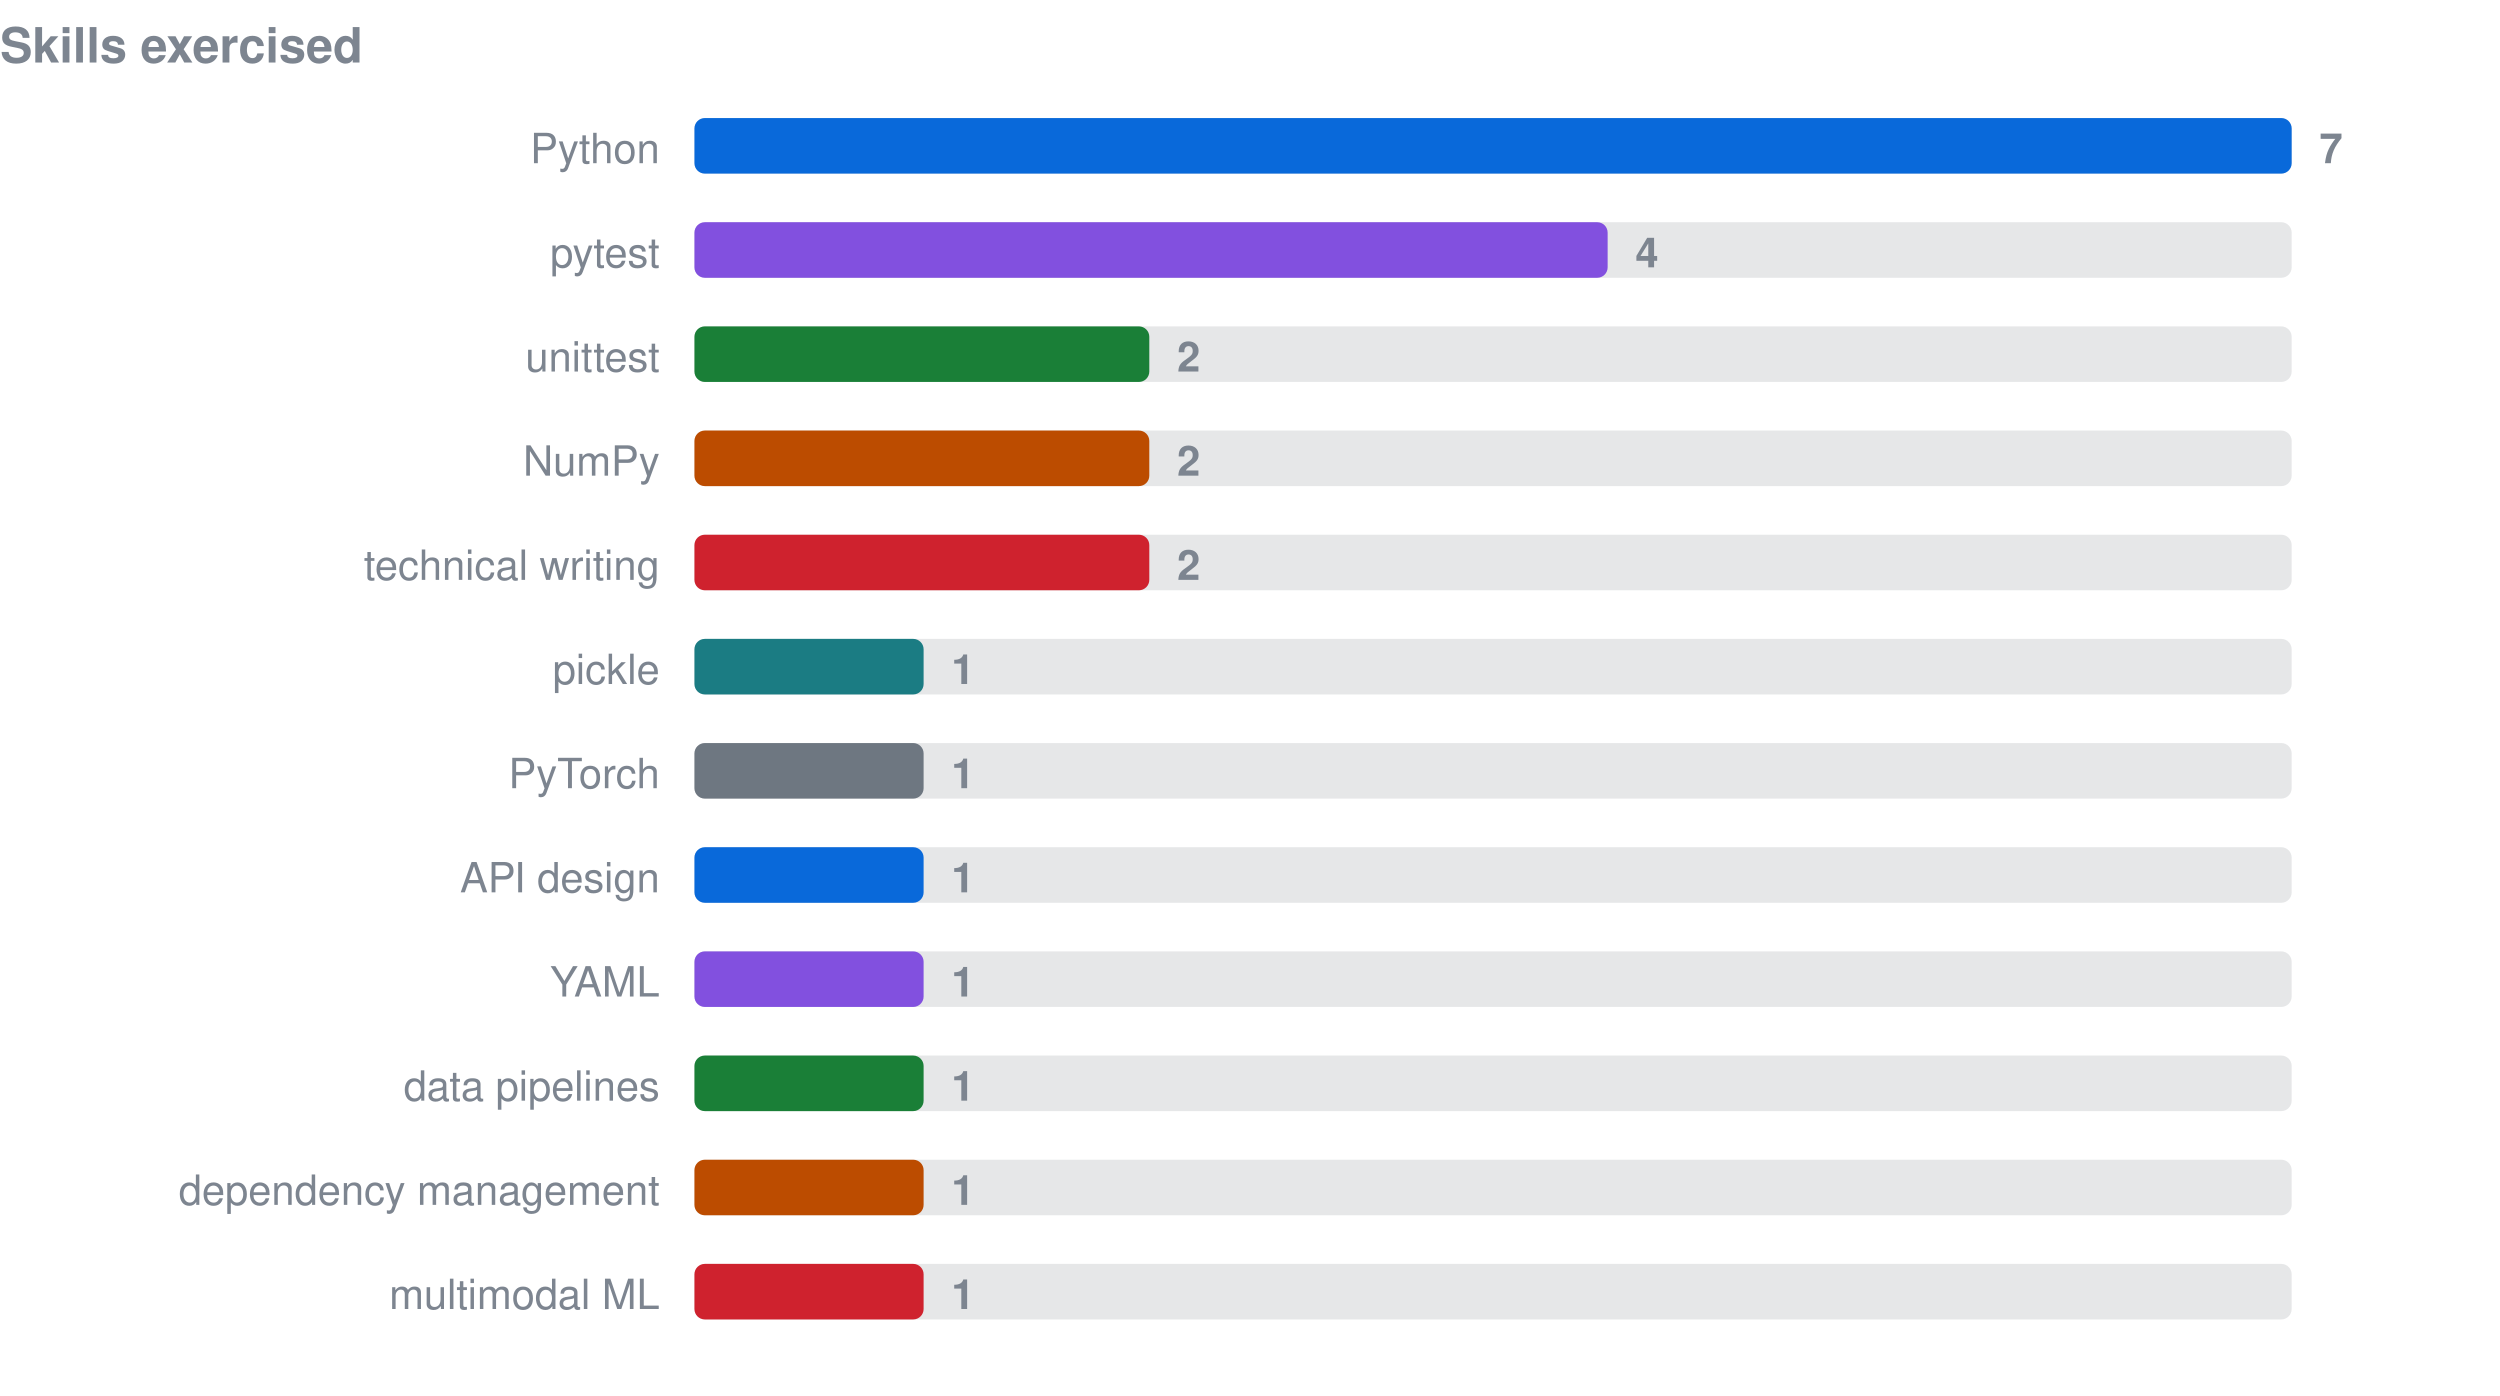
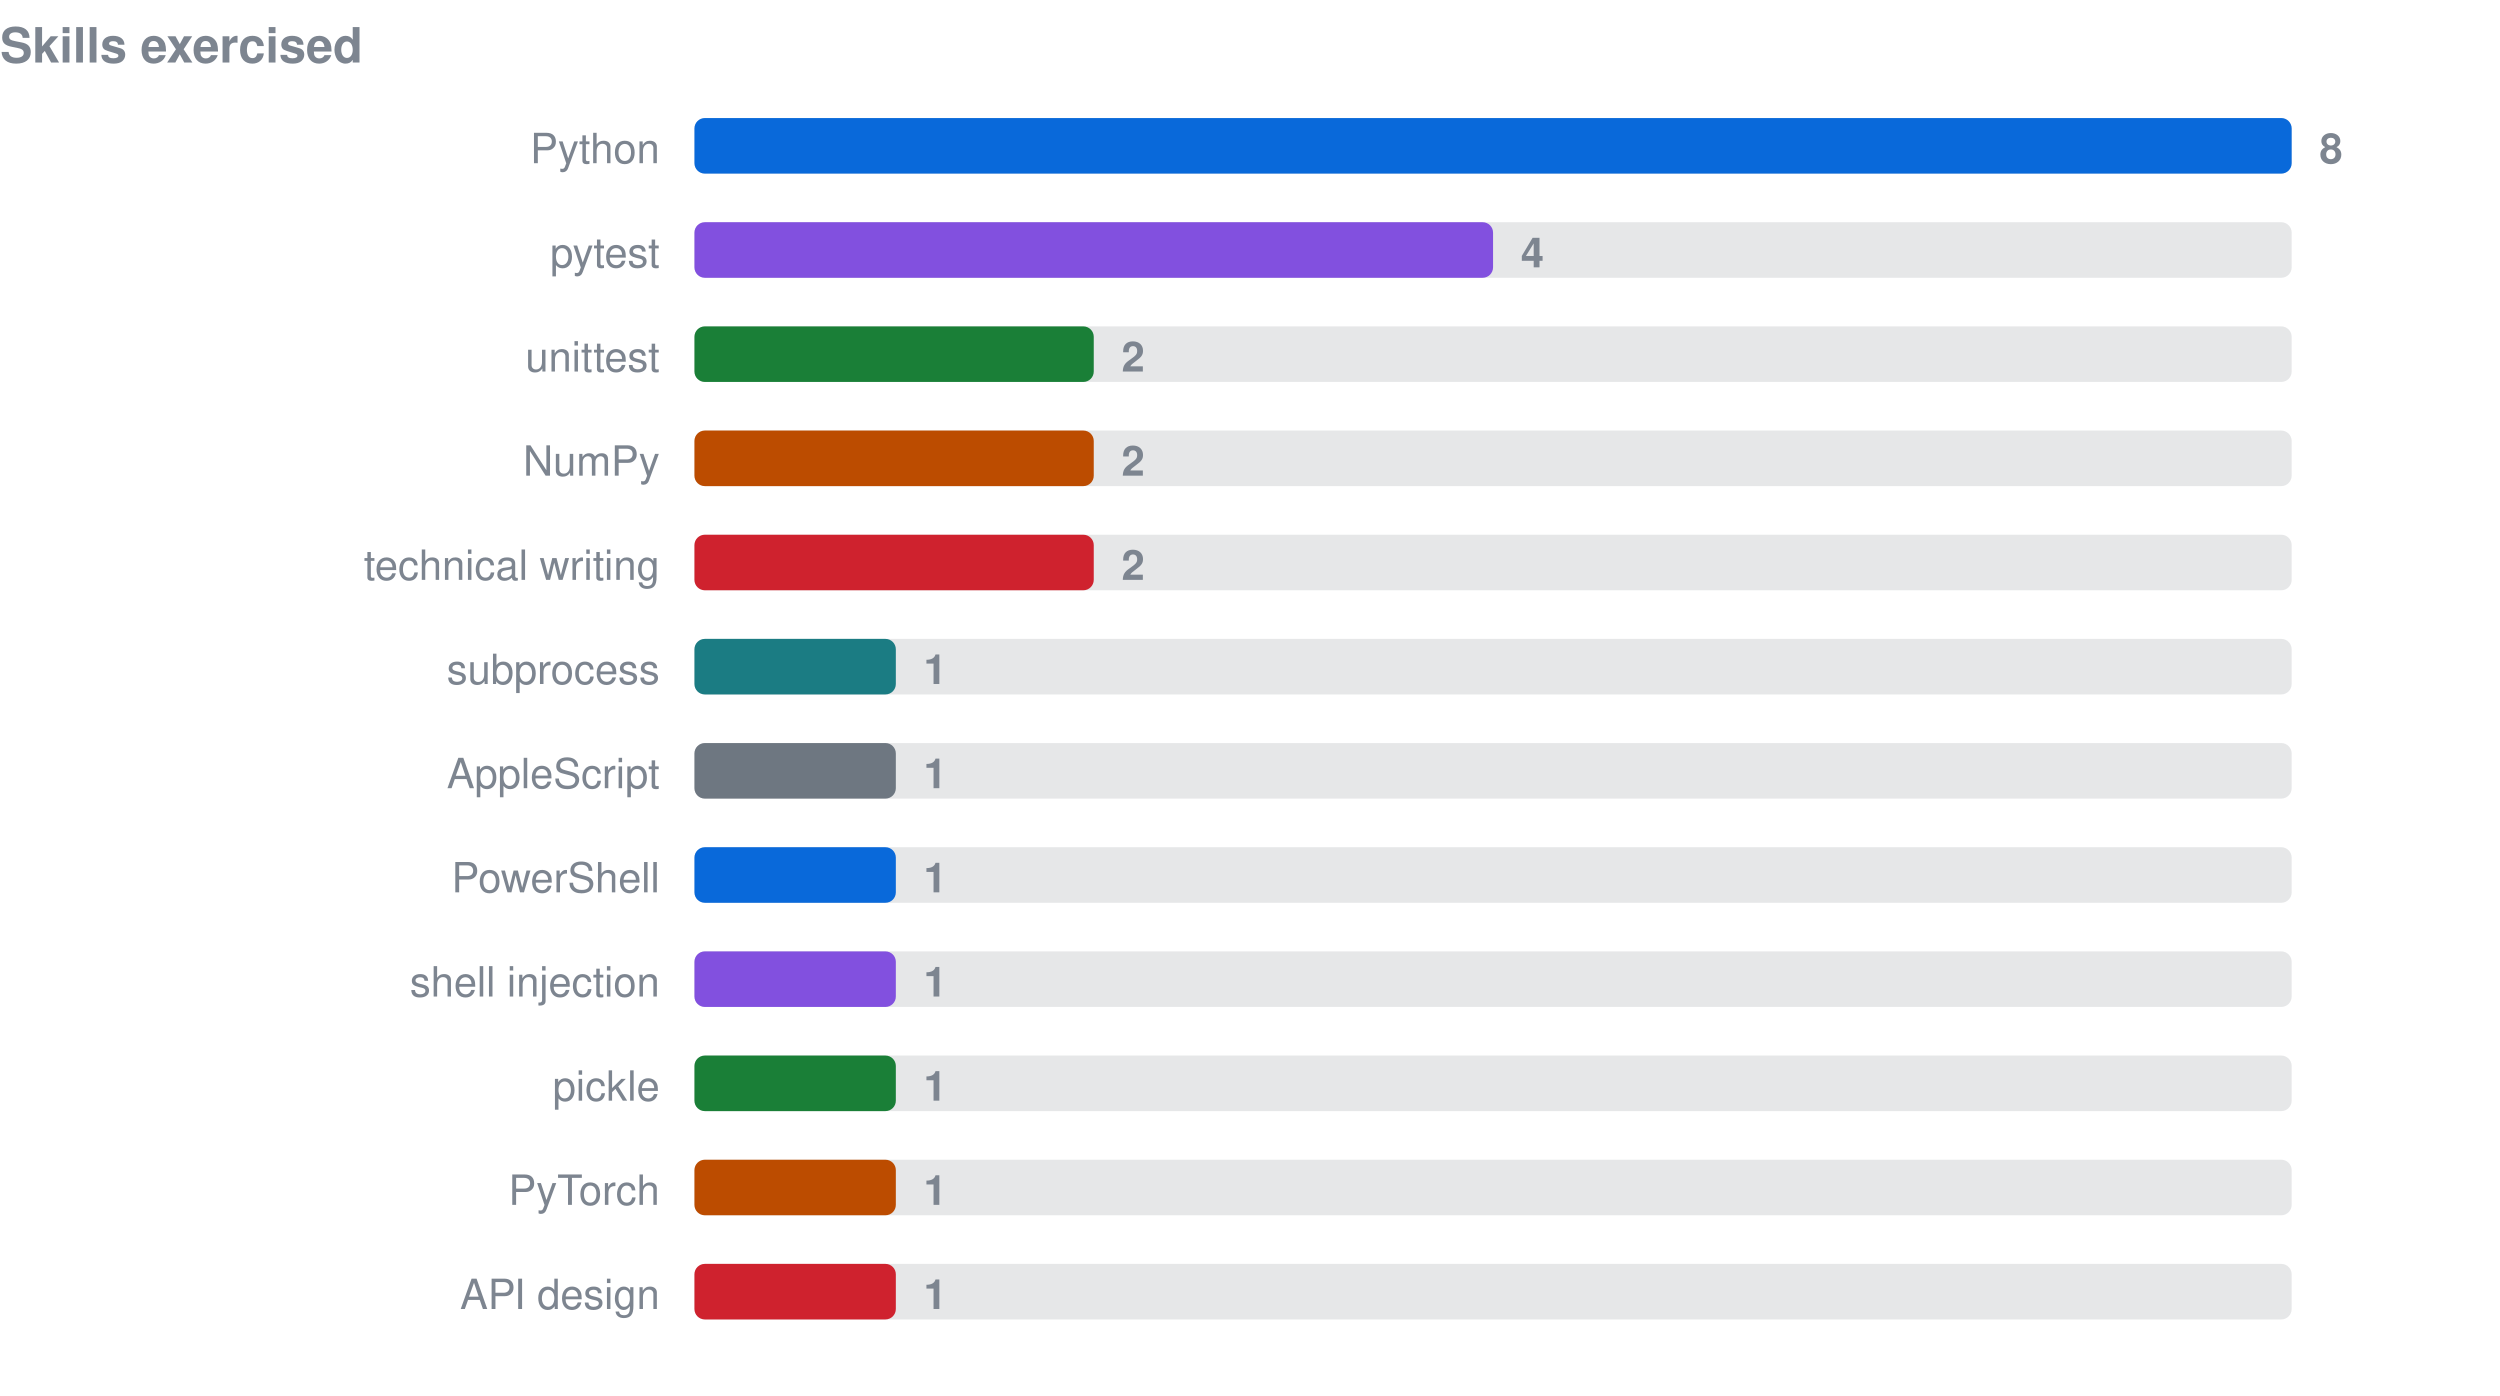
<svg xmlns="http://www.w3.org/2000/svg" width="720" height="402" viewBox="0 0 720 402" font-family="-apple-system,BlinkMacSystemFont,Segoe UI,Helvetica,Arial,sans-serif">
  <text x="0" y="18" font-size="14" font-weight="600" fill="#7d8590">Skills exercised</text>
  <text x="190" y="47" text-anchor="end" font-size="12" fill="#7d8590">Python</text>
  <rect x="200" y="34" width="460" height="16" rx="3" fill="#57606a26" />
  <rect x="200" y="34" width="460" height="16" rx="3" fill="#0969da" />
-   <text x="668" y="47" font-size="12" font-weight="600" fill="#7d8590">7</text>
+   <text x="668" y="47" font-size="12" font-weight="600" fill="#7d8590">8</text>
  <text x="190" y="77" text-anchor="end" font-size="12" fill="#7d8590">pytest</text>
  <rect x="200" y="64" width="460" height="16" rx="3" fill="#57606a26" />
-   <rect x="200" y="64" width="263" height="16" rx="3" fill="#8250df" />
-   <text x="471" y="77" font-size="12" font-weight="600" fill="#7d8590">4</text>
+   <rect x="200" y="64" width="230" height="16" rx="3" fill="#8250df" />
+   <text x="438" y="77" font-size="12" font-weight="600" fill="#7d8590">4</text>
  <text x="190" y="107" text-anchor="end" font-size="12" fill="#7d8590">unittest</text>
  <rect x="200" y="94" width="460" height="16" rx="3" fill="#57606a26" />
-   <rect x="200" y="94" width="131" height="16" rx="3" fill="#1a7f37" />
-   <text x="339" y="107" font-size="12" font-weight="600" fill="#7d8590">2</text>
+   <rect x="200" y="94" width="115" height="16" rx="3" fill="#1a7f37" />
+   <text x="323" y="107" font-size="12" font-weight="600" fill="#7d8590">2</text>
  <text x="190" y="137" text-anchor="end" font-size="12" fill="#7d8590">NumPy</text>
  <rect x="200" y="124" width="460" height="16" rx="3" fill="#57606a26" />
-   <rect x="200" y="124" width="131" height="16" rx="3" fill="#bc4c00" />
-   <text x="339" y="137" font-size="12" font-weight="600" fill="#7d8590">2</text>
+   <rect x="200" y="124" width="115" height="16" rx="3" fill="#bc4c00" />
+   <text x="323" y="137" font-size="12" font-weight="600" fill="#7d8590">2</text>
  <text x="190" y="167" text-anchor="end" font-size="12" fill="#7d8590">technical writing</text>
  <rect x="200" y="154" width="460" height="16" rx="3" fill="#57606a26" />
-   <rect x="200" y="154" width="131" height="16" rx="3" fill="#cf222e" />
-   <text x="339" y="167" font-size="12" font-weight="600" fill="#7d8590">2</text>
-   <text x="190" y="197" text-anchor="end" font-size="12" fill="#7d8590">pickle</text>
+   <rect x="200" y="154" width="115" height="16" rx="3" fill="#cf222e" />
+   <text x="323" y="167" font-size="12" font-weight="600" fill="#7d8590">2</text>
+   <text x="190" y="197" text-anchor="end" font-size="12" fill="#7d8590">subprocess</text>
  <rect x="200" y="184" width="460" height="16" rx="3" fill="#57606a26" />
-   <rect x="200" y="184" width="66" height="16" rx="3" fill="#1b7c83" />
-   <text x="274" y="197" font-size="12" font-weight="600" fill="#7d8590">1</text>
-   <text x="190" y="227" text-anchor="end" font-size="12" fill="#7d8590">PyTorch</text>
+   <rect x="200" y="184" width="58" height="16" rx="3" fill="#1b7c83" />
+   <text x="266" y="197" font-size="12" font-weight="600" fill="#7d8590">1</text>
+   <text x="190" y="227" text-anchor="end" font-size="12" fill="#7d8590">AppleScript</text>
  <rect x="200" y="214" width="460" height="16" rx="3" fill="#57606a26" />
-   <rect x="200" y="214" width="66" height="16" rx="3" fill="#6e7781" />
-   <text x="274" y="227" font-size="12" font-weight="600" fill="#7d8590">1</text>
-   <text x="190" y="257" text-anchor="end" font-size="12" fill="#7d8590">API design</text>
+   <rect x="200" y="214" width="58" height="16" rx="3" fill="#6e7781" />
+   <text x="266" y="227" font-size="12" font-weight="600" fill="#7d8590">1</text>
+   <text x="190" y="257" text-anchor="end" font-size="12" fill="#7d8590">PowerShell</text>
  <rect x="200" y="244" width="460" height="16" rx="3" fill="#57606a26" />
-   <rect x="200" y="244" width="66" height="16" rx="3" fill="#0969da" />
-   <text x="274" y="257" font-size="12" font-weight="600" fill="#7d8590">1</text>
-   <text x="190" y="287" text-anchor="end" font-size="12" fill="#7d8590">YAML</text>
+   <rect x="200" y="244" width="58" height="16" rx="3" fill="#0969da" />
+   <text x="266" y="257" font-size="12" font-weight="600" fill="#7d8590">1</text>
+   <text x="190" y="287" text-anchor="end" font-size="12" fill="#7d8590">shell injection</text>
  <rect x="200" y="274" width="460" height="16" rx="3" fill="#57606a26" />
-   <rect x="200" y="274" width="66" height="16" rx="3" fill="#8250df" />
-   <text x="274" y="287" font-size="12" font-weight="600" fill="#7d8590">1</text>
-   <text x="190" y="317" text-anchor="end" font-size="12" fill="#7d8590">data pipelines</text>
+   <rect x="200" y="274" width="58" height="16" rx="3" fill="#8250df" />
+   <text x="266" y="287" font-size="12" font-weight="600" fill="#7d8590">1</text>
+   <text x="190" y="317" text-anchor="end" font-size="12" fill="#7d8590">pickle</text>
  <rect x="200" y="304" width="460" height="16" rx="3" fill="#57606a26" />
-   <rect x="200" y="304" width="66" height="16" rx="3" fill="#1a7f37" />
-   <text x="274" y="317" font-size="12" font-weight="600" fill="#7d8590">1</text>
-   <text x="190" y="347" text-anchor="end" font-size="12" fill="#7d8590">dependency management</text>
+   <rect x="200" y="304" width="58" height="16" rx="3" fill="#1a7f37" />
+   <text x="266" y="317" font-size="12" font-weight="600" fill="#7d8590">1</text>
+   <text x="190" y="347" text-anchor="end" font-size="12" fill="#7d8590">PyTorch</text>
  <rect x="200" y="334" width="460" height="16" rx="3" fill="#57606a26" />
-   <rect x="200" y="334" width="66" height="16" rx="3" fill="#bc4c00" />
-   <text x="274" y="347" font-size="12" font-weight="600" fill="#7d8590">1</text>
-   <text x="190" y="377" text-anchor="end" font-size="12" fill="#7d8590">multimodal ML</text>
+   <rect x="200" y="334" width="58" height="16" rx="3" fill="#bc4c00" />
+   <text x="266" y="347" font-size="12" font-weight="600" fill="#7d8590">1</text>
+   <text x="190" y="377" text-anchor="end" font-size="12" fill="#7d8590">API design</text>
  <rect x="200" y="364" width="460" height="16" rx="3" fill="#57606a26" />
-   <rect x="200" y="364" width="66" height="16" rx="3" fill="#cf222e" />
-   <text x="274" y="377" font-size="12" font-weight="600" fill="#7d8590">1</text>
+   <rect x="200" y="364" width="58" height="16" rx="3" fill="#cf222e" />
+   <text x="266" y="377" font-size="12" font-weight="600" fill="#7d8590">1</text>
</svg>
